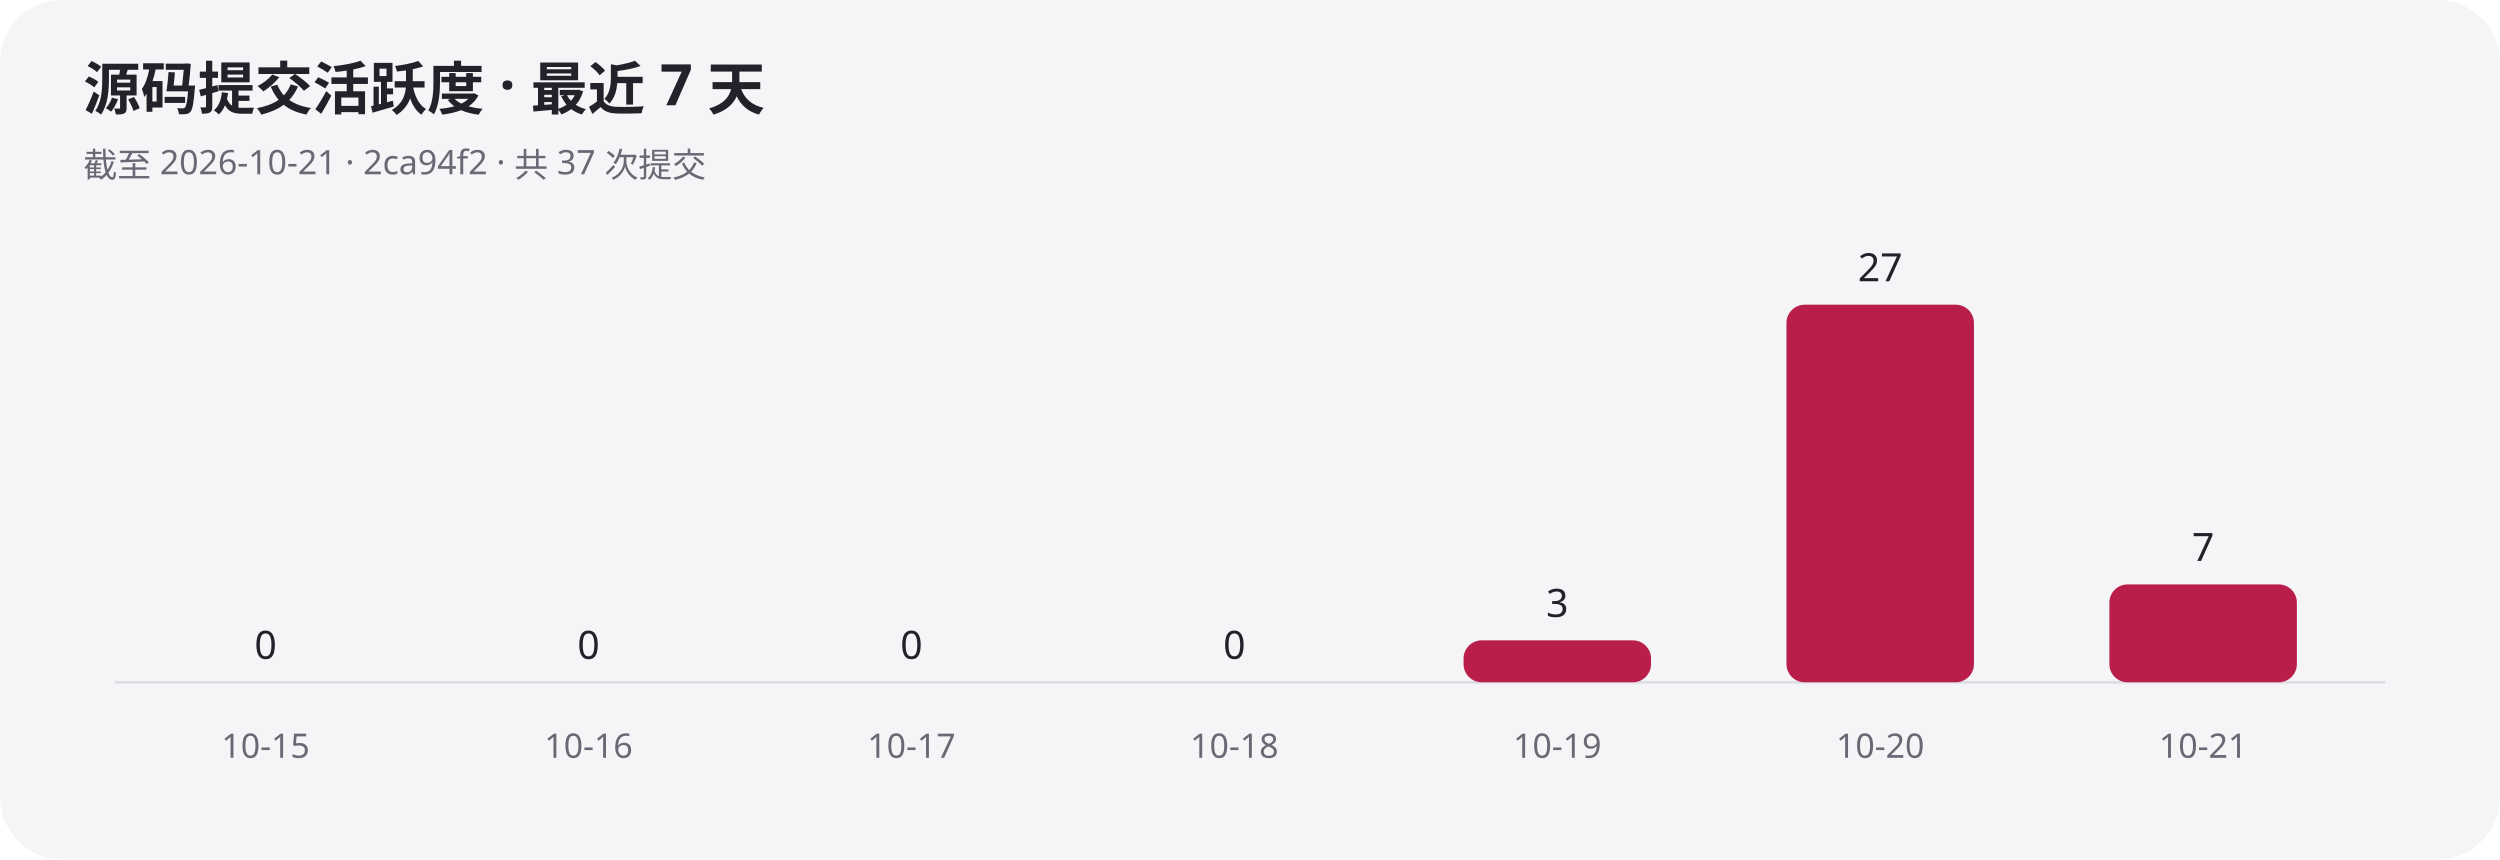
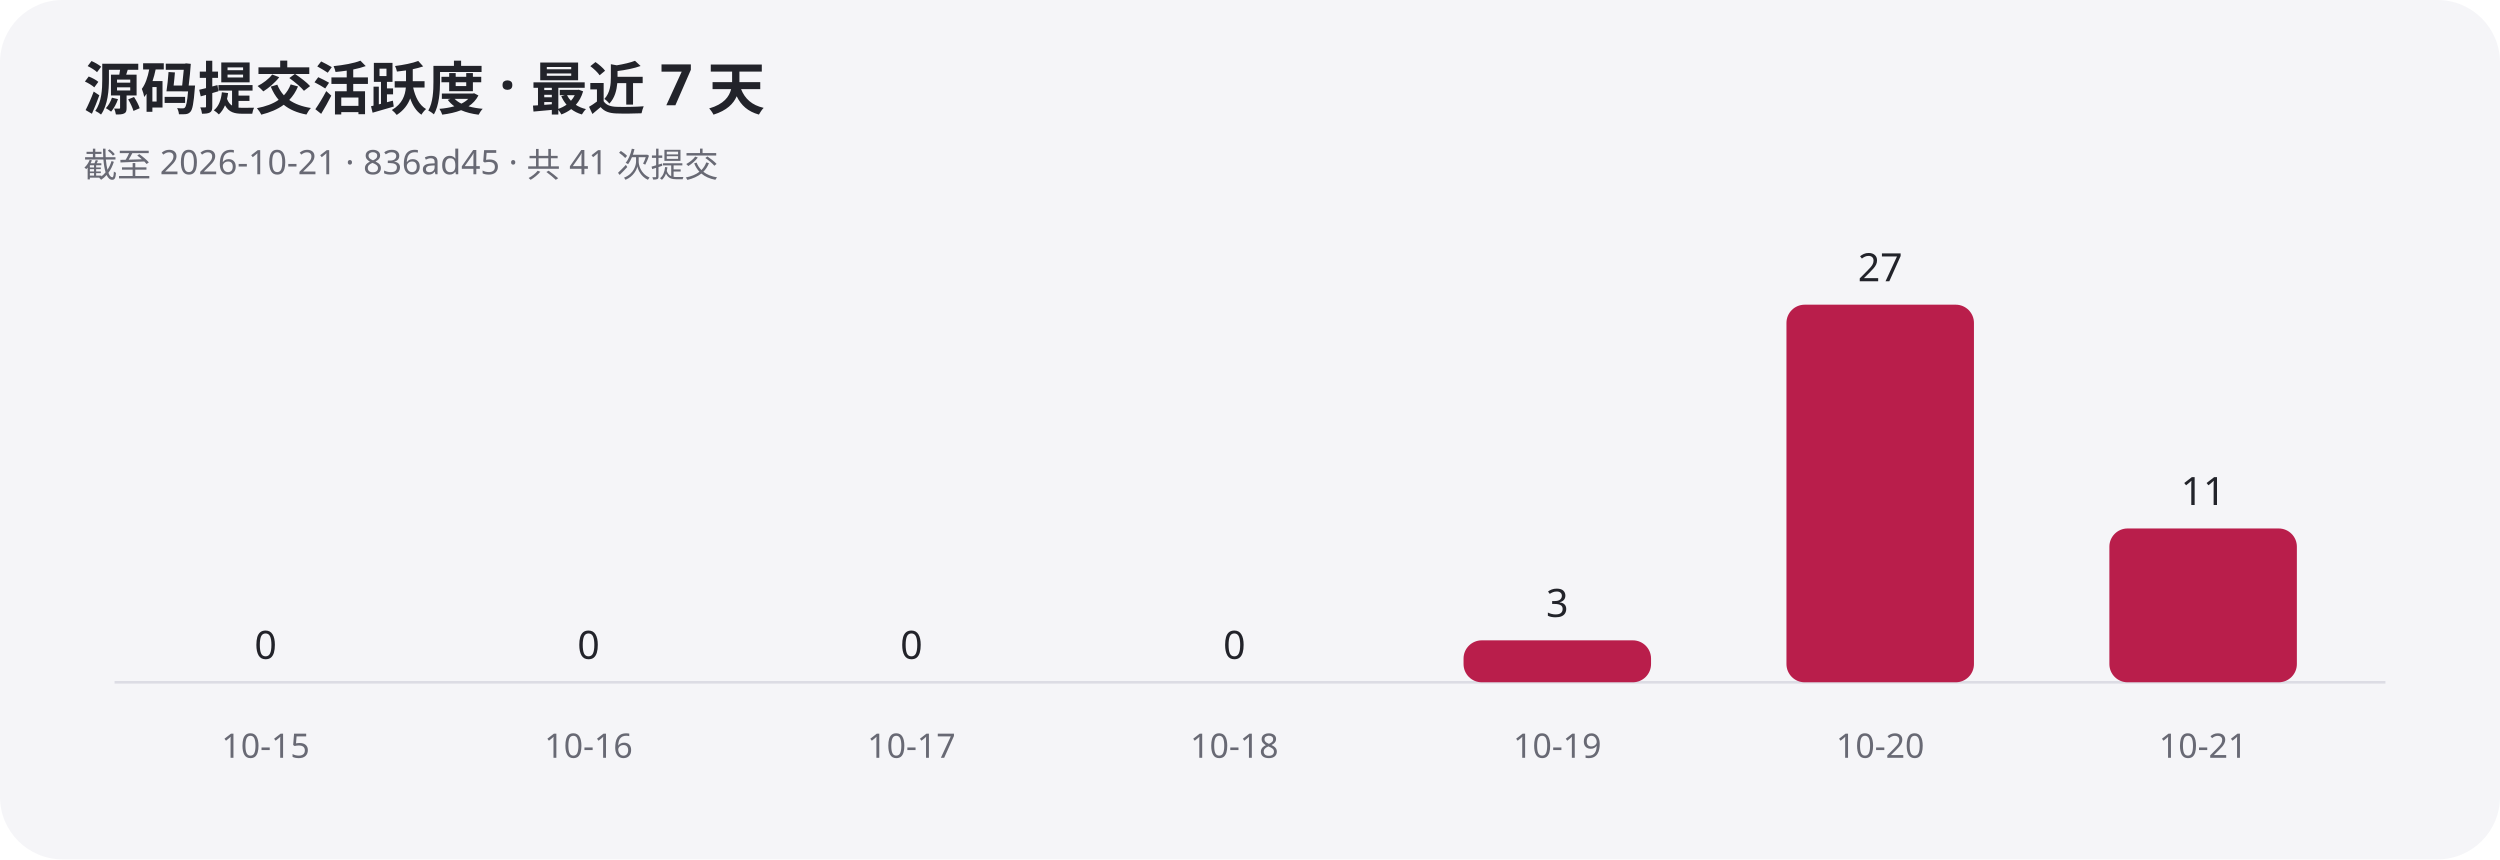
<svg xmlns="http://www.w3.org/2000/svg" width="960" height="330" viewBox="0 0 960 330" role="img" aria-labelledby="title desc">
  <rect width="960" height="330" rx="24" fill="#F5F5F8" />
  <g font-family="system-ui, sans-serif" fill="#22232A">
    <text x="32" y="42" font-size="22" font-weight="650">源码提交活跃度 · 最近 7 天</text>
-     <text x="32" y="68" font-size="13" fill="#686974">截至 2026-10-21 · 2ca94f2 · 共 37 次提交</text>
+     <text x="32" y="68" font-size="13" fill="#686974">截至 2026-10-21 · 836ad45 · 共 41 次提交</text>
    <line x1="44" y1="262" x2="916" y2="262" stroke="#DCDCE4" />
    <rect x="66" y="262.0" width="72" height="0.0" rx="7" fill="#B91E4B" />
    <text x="102" y="253.0" font-size="15" text-anchor="middle">0</text>
    <text x="102" y="291" font-size="13" text-anchor="middle" fill="#686974">10-15</text>
    <rect x="190" y="262.0" width="72" height="0.0" rx="7" fill="#B91E4B" />
    <text x="226" y="253.0" font-size="15" text-anchor="middle">0</text>
    <text x="226" y="291" font-size="13" text-anchor="middle" fill="#686974">10-16</text>
    <rect x="314" y="262.0" width="72" height="0.0" rx="7" fill="#B91E4B" />
    <text x="350" y="253.0" font-size="15" text-anchor="middle">0</text>
    <text x="350" y="291" font-size="13" text-anchor="middle" fill="#686974">10-17</text>
    <rect x="438" y="262.0" width="72" height="0.0" rx="7" fill="#B91E4B" />
    <text x="474" y="253.0" font-size="15" text-anchor="middle">0</text>
    <text x="474" y="291" font-size="13" text-anchor="middle" fill="#686974">10-18</text>
    <rect x="562" y="245.89" width="72" height="16.11" rx="7" fill="#B91E4B" />
    <text x="598" y="236.89" font-size="15" text-anchor="middle">3</text>
    <text x="598" y="291" font-size="13" text-anchor="middle" fill="#686974">10-19</text>
    <rect x="686" y="117.0" width="72" height="145.0" rx="7" fill="#B91E4B" />
    <text x="722" y="108.0" font-size="15" text-anchor="middle">27</text>
    <text x="722" y="291" font-size="13" text-anchor="middle" fill="#686974">10-20</text>
-     <rect x="810" y="224.41" width="72" height="37.59" rx="7" fill="#B91E4B" />
-     <text x="846" y="215.41" font-size="15" text-anchor="middle">7</text>
+     <rect x="810" y="202.93" width="72" height="59.07" rx="7" fill="#B91E4B" />
+     <text x="846" y="193.93" font-size="15" text-anchor="middle">11</text>
    <text x="846" y="291" font-size="13" text-anchor="middle" fill="#686974">10-21</text>
  </g>
</svg>
